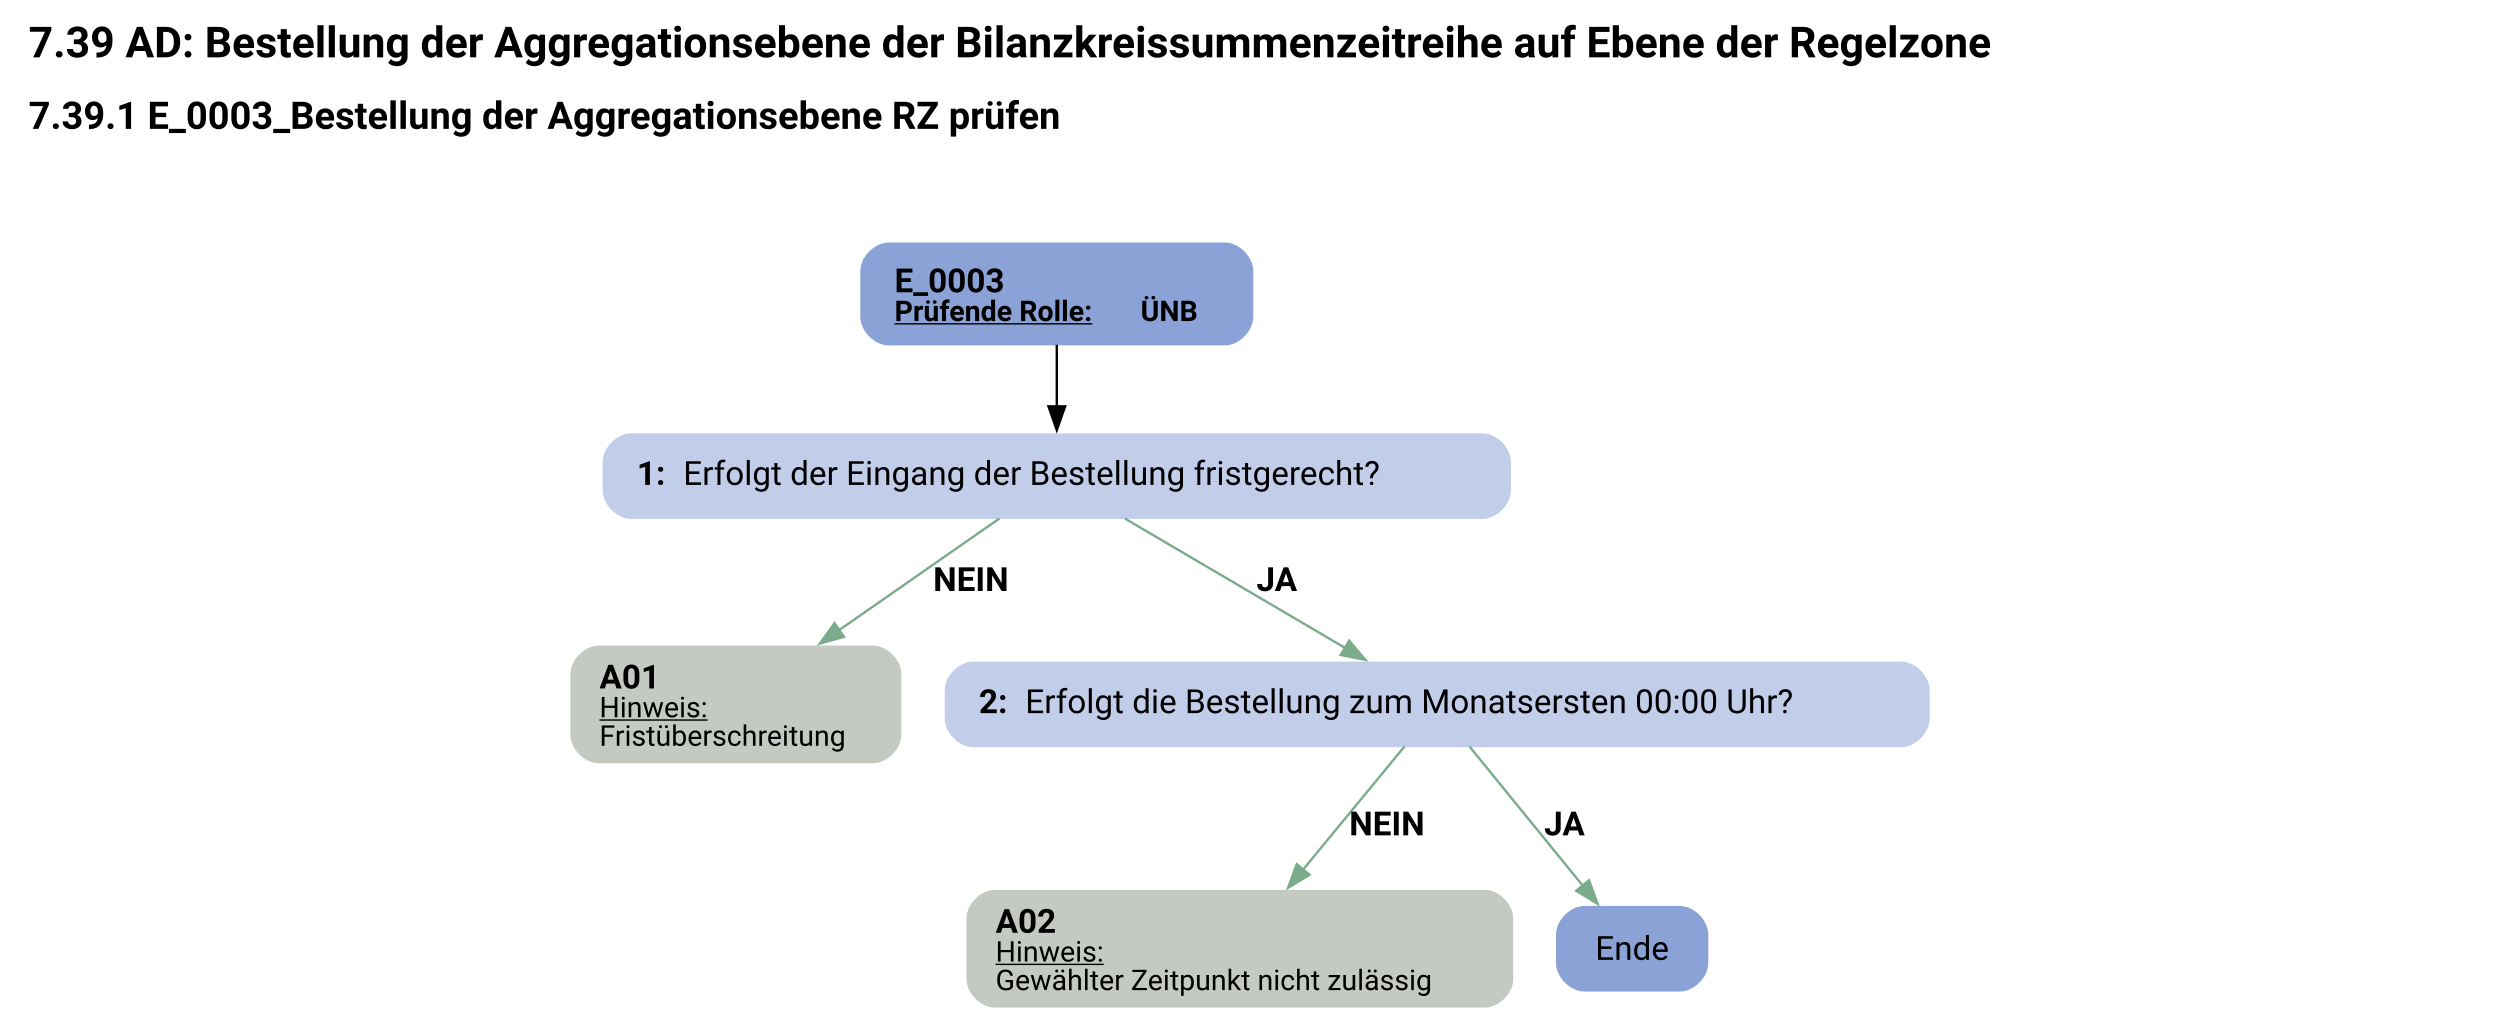
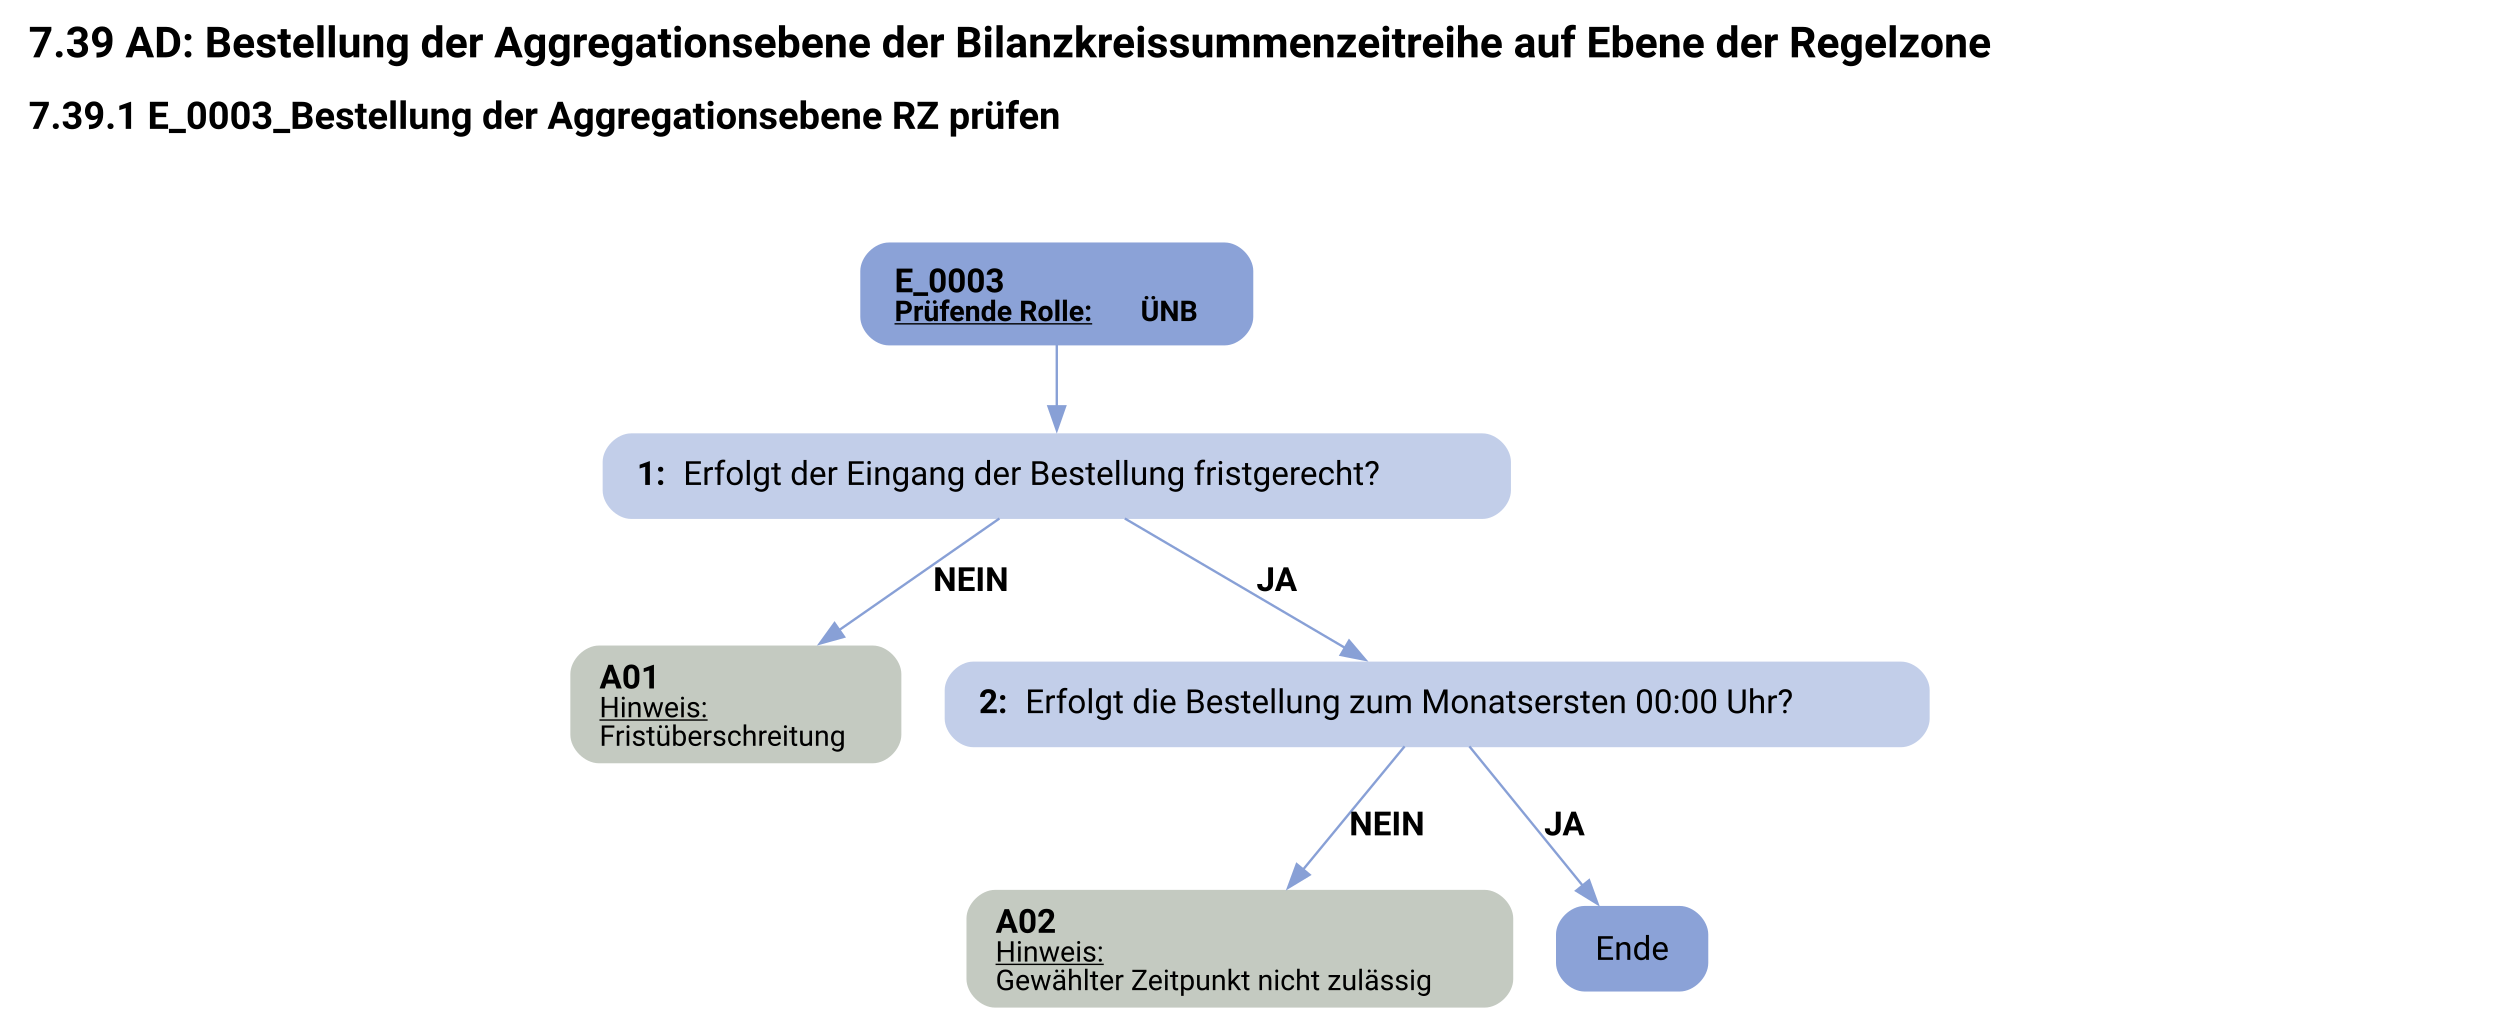
<svg xmlns="http://www.w3.org/2000/svg" width="1052pt" height="428pt" viewBox="0.00 0.00 1051.50 427.82">
  <g id="graph0" class="graph" transform="scale(1 1) rotate(0) translate(4 423.82)">
    <text text-anchor="start" x="8" y="-399.72" font-family="Roboto, sans-serif" font-weight="bold" font-size="18.00">7.39 AD: Bestellung der Aggregationsebene der Bilanzkreissummenzeitreihe auf Ebene der Regelzone</text>
    <text text-anchor="start" x="8" y="-369.62" font-family="Roboto, sans-serif" font-weight="bold" font-size="16.00">7.39.1 E_0003_Bestellung der Aggregationsebene RZ prüfen</text>
    <g id="node1" class="node">
      <path fill="#8ba2d7" stroke="black" stroke-width="0" d="M511.13,-321.82C511.13,-321.82 369.83,-321.82 369.83,-321.82 363.83,-321.82 357.83,-315.82 357.83,-309.82 357.83,-309.82 357.83,-290.54 357.83,-290.54 357.83,-284.54 363.83,-278.54 369.83,-278.54 369.83,-278.54 511.13,-278.54 511.13,-278.54 517.13,-278.54 523.13,-284.54 523.13,-290.54 523.13,-290.54 523.13,-309.82 523.13,-309.82 523.13,-315.82 517.13,-321.82 511.13,-321.82" />
      <text text-anchor="start" x="372.23" y="-300.88" font-family="Roboto, sans-serif" font-weight="bold" font-size="14.00">E_0003</text>
      <text text-anchor="start" x="372.23" y="-288.78" font-family="Roboto, sans-serif" font-weight="bold" text-decoration="underline" font-size="12.00">Prüfende Rolle:</text>
      <text text-anchor="start" x="475.73" y="-288.78" font-family="Roboto, sans-serif" font-weight="bold" font-size="12.00"> ÜNB</text>
    </g>
    <g id="node2" class="node">
      <path fill="#c2cee9" stroke="black" stroke-width="0" d="M619.51,-241.54C619.51,-241.54 261.46,-241.54 261.46,-241.54 255.46,-241.54 249.46,-235.54 249.46,-229.54 249.46,-229.54 249.46,-217.54 249.46,-217.54 249.46,-211.54 255.46,-205.54 261.46,-205.54 261.46,-205.54 619.51,-205.54 619.51,-205.54 625.51,-205.54 631.51,-211.54 631.51,-217.54 631.51,-217.54 631.51,-229.54 631.51,-229.54 631.51,-235.54 625.51,-241.54 619.51,-241.54" />
      <text text-anchor="start" x="263.86" y="-219.86" font-family="Roboto, sans-serif" font-weight="bold" font-size="14.00">1: </text>
      <text text-anchor="start" x="283.36" y="-219.86" font-family="Roboto, sans-serif" font-size="14.00">Erfolgt der Eingang der Bestellung fristgerecht?</text>
    </g>
    <g id="edge1" class="edge">
-       <path fill="none" stroke="black" d="M440.48,-278.78C440.48,-270.71 440.48,-261.3 440.48,-252.61" />
-       <polygon fill="black" stroke="black" points="443.98,-252.9 440.48,-242.9 436.98,-252.9 443.98,-252.9" />
+       <path fill="none" stroke="#88a0d6" d="M440.48,-278.78C440.48,-270.71 440.48,-261.3 440.48,-252.61" />
+       <polygon fill="#88a0d6" stroke="#88a0d6" points="443.98,-252.9 440.48,-242.9 436.98,-252.9 443.98,-252.9" />
    </g>
    <g id="node3" class="node">
      <path fill="#c4cac1" stroke="black" stroke-width="0" d="M363.1,-152.29C363.1,-152.29 247.87,-152.29 247.87,-152.29 241.87,-152.29 235.87,-146.29 235.87,-140.29 235.87,-140.29 235.87,-114.77 235.87,-114.77 235.87,-108.77 241.87,-102.77 247.87,-102.77 247.87,-102.77 363.1,-102.77 363.1,-102.77 369.1,-102.77 375.1,-108.77 375.1,-114.77 375.1,-114.77 375.1,-140.29 375.1,-140.29 375.1,-146.29 369.1,-152.29 363.1,-152.29" />
      <text text-anchor="start" x="248.11" y="-134.23" font-family="Roboto, sans-serif" font-weight="bold" font-size="14.00">A01</text>
      <text text-anchor="start" x="248.11" y="-122.13" font-family="Roboto, sans-serif" text-decoration="underline" font-size="12.00">Hinweis:</text>
      <text text-anchor="start" x="248.11" y="-110.13" font-family="Roboto, sans-serif" font-size="12.00">Fristüberschreitung</text>
    </g>
    <g id="edge2" class="edge">
-       <path fill="none" stroke="#7aab8a" d="M416.35,-205.73C397.63,-192.7 371.21,-174.3 348.85,-158.73" />
-       <polygon fill="#7aab8a" stroke="#7aab8a" points="351,-155.96 340.79,-153.12 347,-161.71 351,-155.96" />
+       <path fill="none" stroke="#88a0d6" d="M416.35,-205.73C397.63,-192.7 371.21,-174.3 348.85,-158.73" />
+       <polygon fill="#88a0d6" stroke="#88a0d6" points="351,-155.96 340.79,-153.12 347,-161.71 351,-155.96" />
      <text text-anchor="start" x="388.48" y="-175.24" font-family="Roboto, sans-serif" font-weight="bold" font-size="14.00">NEIN</text>
    </g>
    <g id="node4" class="node">
      <path fill="#c2cee9" stroke="black" stroke-width="0" d="M795.63,-145.53C795.63,-145.53 405.33,-145.53 405.33,-145.53 399.33,-145.53 393.33,-139.53 393.33,-133.53 393.33,-133.53 393.33,-121.53 393.33,-121.53 393.33,-115.53 399.33,-109.53 405.33,-109.53 405.33,-109.53 795.63,-109.53 795.63,-109.53 801.63,-109.53 807.63,-115.53 807.63,-121.53 807.63,-121.53 807.63,-133.53 807.63,-133.53 807.63,-139.53 801.63,-145.53 795.63,-145.53" />
      <text text-anchor="start" x="407.73" y="-123.86" font-family="Roboto, sans-serif" font-weight="bold" font-size="14.00">2: </text>
      <text text-anchor="start" x="427.23" y="-123.86" font-family="Roboto, sans-serif" font-size="14.00">Erfolgt die Bestellung zum Monatsersten 00:00 Uhr?</text>
    </g>
    <g id="edge3" class="edge">
-       <path fill="none" stroke="#7aab8a" d="M469.09,-205.73C494.98,-190.52 533.32,-167.99 561.92,-151.19" />
-       <polygon fill="#7aab8a" stroke="#7aab8a" points="563.43,-154.36 570.28,-146.28 559.89,-148.32 563.43,-154.36" />
+       <path fill="none" stroke="#88a0d6" d="M469.09,-205.73C494.98,-190.52 533.32,-167.99 561.92,-151.19" />
+       <polygon fill="#88a0d6" stroke="#88a0d6" points="563.43,-154.36 570.28,-146.28 559.89,-148.32 563.43,-154.36" />
      <text text-anchor="start" x="524.48" y="-175.24" font-family="Roboto, sans-serif" font-weight="bold" font-size="14.00">JA</text>
    </g>
    <g id="node5" class="node">
      <path fill="#c4cac1" stroke="black" stroke-width="0" d="M620.47,-49.52C620.47,-49.52 414.49,-49.52 414.49,-49.52 408.49,-49.52 402.49,-43.52 402.49,-37.52 402.49,-37.52 402.49,-12 402.49,-12 402.49,-6 408.49,0 414.49,0 414.49,0 620.47,0 620.47,0 626.47,0 632.47,-6 632.47,-12 632.47,-12 632.47,-37.52 632.47,-37.52 632.47,-43.52 626.47,-49.52 620.47,-49.52" />
      <text text-anchor="start" x="414.73" y="-31.46" font-family="Roboto, sans-serif" font-weight="bold" font-size="14.00">A02</text>
      <text text-anchor="start" x="414.73" y="-19.36" font-family="Roboto, sans-serif" text-decoration="underline" font-size="12.00">Hinweis:</text>
      <text text-anchor="start" x="414.73" y="-7.36" font-family="Roboto, sans-serif" font-size="12.00">Gewählter Zeitpunkt nicht zulässig</text>
    </g>
    <g id="edge4" class="edge">
-       <path fill="none" stroke="#7aab8a" d="M586.78,-109.89C575.17,-95.8 558.2,-75.19 543.95,-57.9" />
-       <polygon fill="#7aab8a" stroke="#7aab8a" points="546.82,-55.87 537.76,-50.38 541.42,-60.32 546.82,-55.87" />
+       <path fill="none" stroke="#88a0d6" d="M586.78,-109.89C575.17,-95.8 558.2,-75.19 543.95,-57.9" />
+       <polygon fill="#88a0d6" stroke="#88a0d6" points="546.82,-55.87 537.76,-50.38 541.42,-60.32 546.82,-55.87" />
      <text text-anchor="start" x="563.48" y="-72.47" font-family="Roboto, sans-serif" font-weight="bold" font-size="14.00">NEIN</text>
    </g>
    <g id="node6" class="node">
      <path fill="#8ba2d7" stroke="black" stroke-width="0" d="M702.51,-42.76C702.51,-42.76 662.46,-42.76 662.46,-42.76 656.46,-42.76 650.46,-36.76 650.46,-30.76 650.46,-30.76 650.46,-18.76 650.46,-18.76 650.46,-12.76 656.46,-6.76 662.46,-6.76 662.46,-6.76 702.51,-6.76 702.51,-6.76 708.51,-6.76 714.51,-12.76 714.51,-18.76 714.51,-18.76 714.51,-30.76 714.51,-30.76 714.51,-36.76 708.51,-42.76 702.51,-42.76" />
      <text text-anchor="middle" x="682.48" y="-20.08" font-family="Roboto, sans-serif" font-size="14.00">Ende</text>
    </g>
    <g id="edge5" class="edge">
-       <path fill="none" stroke="#7aab8a" d="M614.02,-109.89C627.02,-93.92 646.83,-69.57 661.8,-51.17" />
-       <polygon fill="#7aab8a" stroke="#7aab8a" points="664.37,-53.56 667.97,-43.6 658.94,-49.15 664.37,-53.56" />
+       <path fill="none" stroke="#88a0d6" d="M614.02,-109.89C627.02,-93.92 646.83,-69.57 661.8,-51.17" />
+       <polygon fill="#88a0d6" stroke="#88a0d6" points="664.37,-53.56 667.97,-43.6 658.94,-49.15 664.37,-53.56" />
      <text text-anchor="start" x="645.48" y="-72.47" font-family="Roboto, sans-serif" font-weight="bold" font-size="14.00">JA</text>
    </g>
  </g>
</svg>
